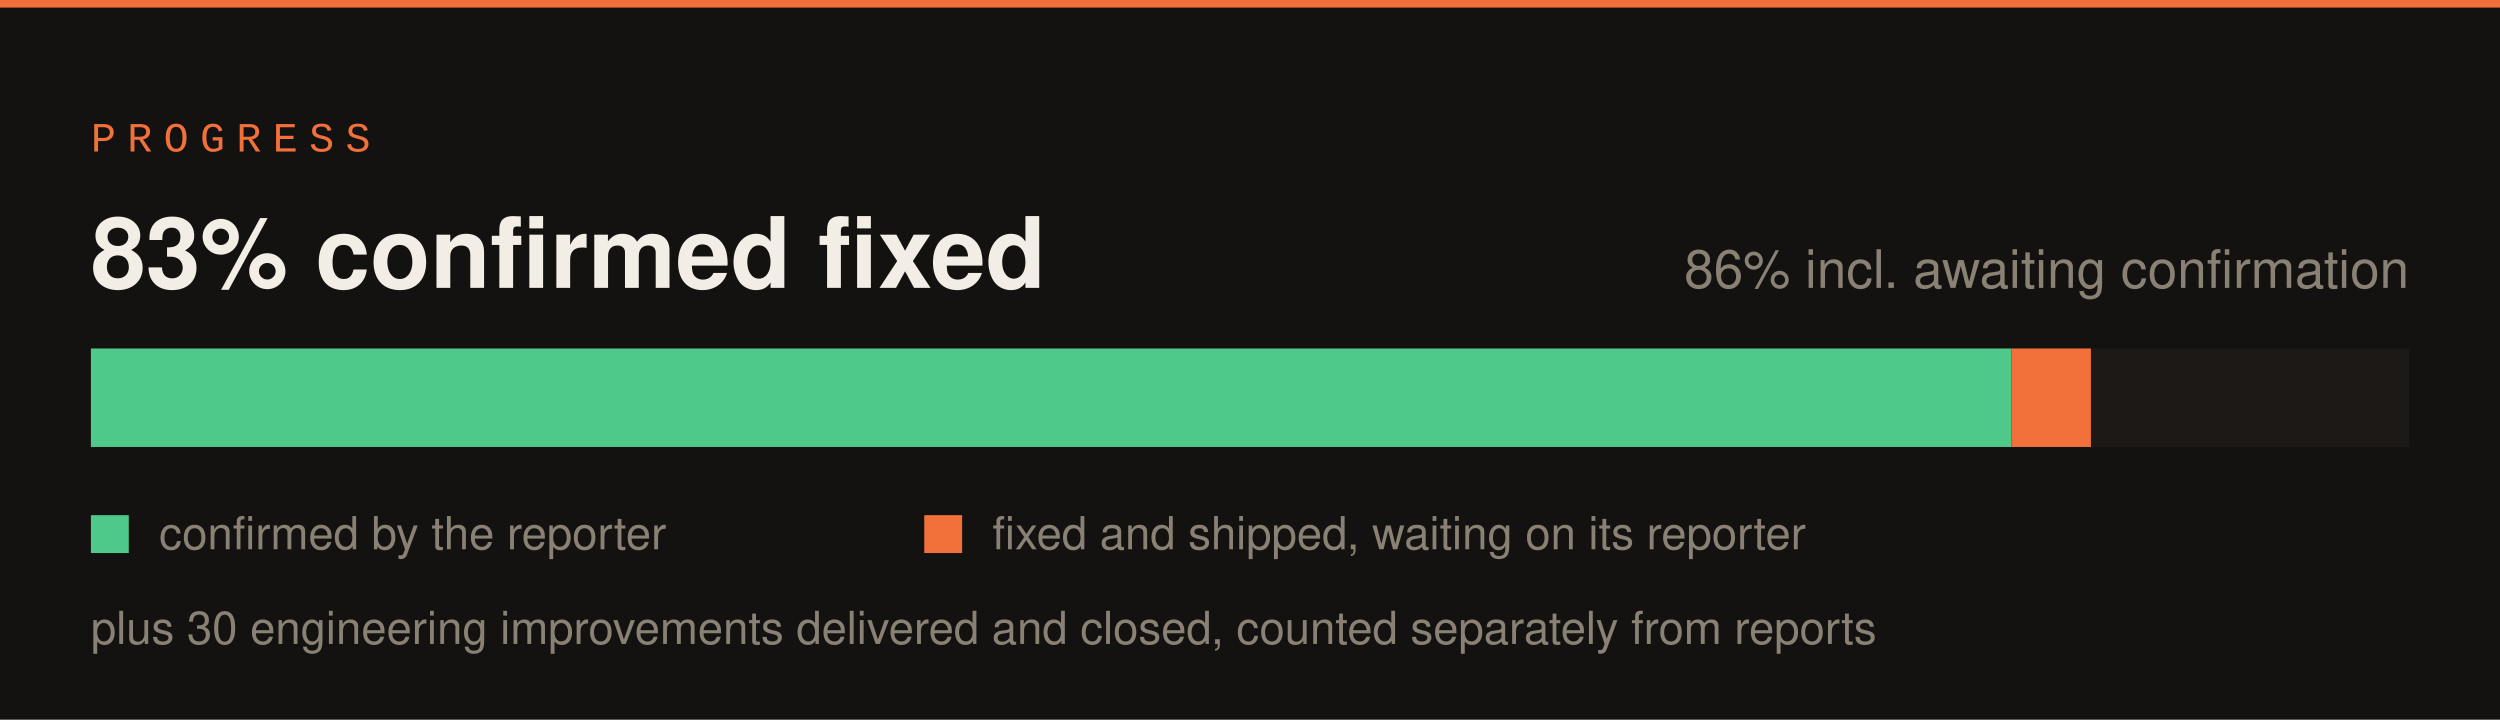
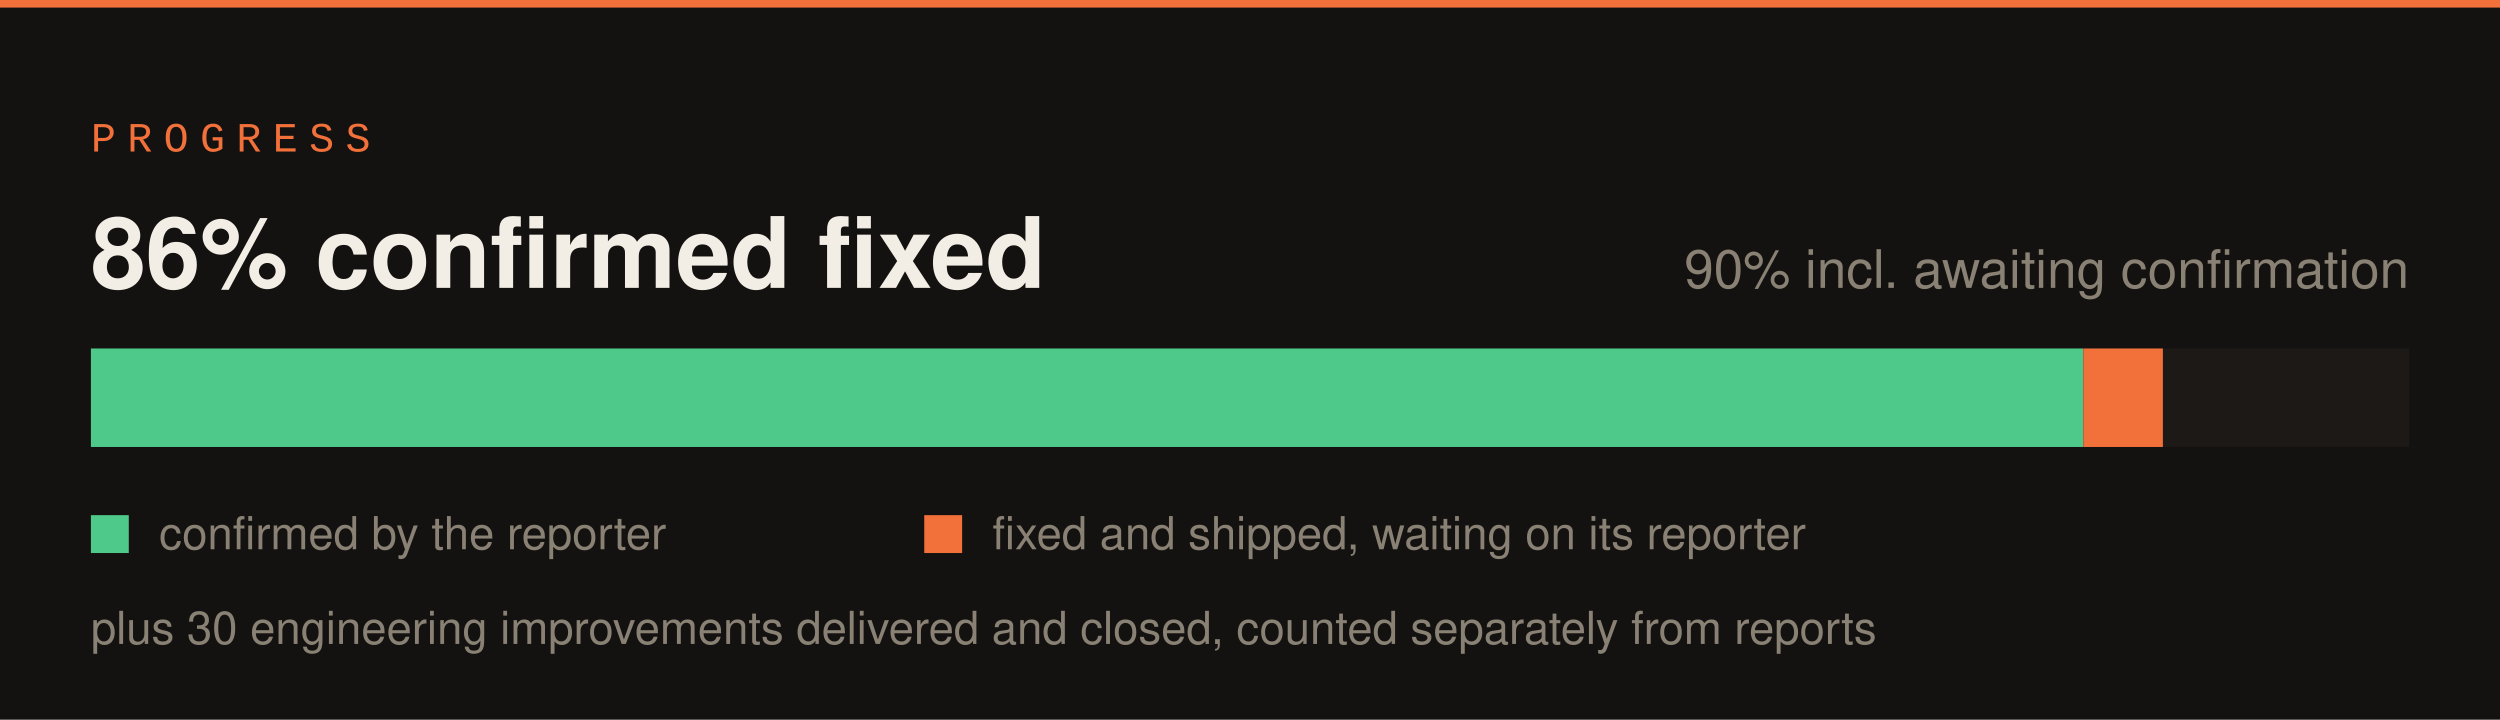
<svg xmlns="http://www.w3.org/2000/svg" width="660" height="190" viewBox="0 0 660 190">
  <rect width="660" height="190" fill="#141210" />
  <rect x="0" y="0" width="660" height="2" fill="#f2703a" />
  <text x="24" y="40" font-family="SFMono-Regular,Consolas,Liberation Mono,monospace" font-size="11" letter-spacing="3" fill="#f2703a">PROGRESS</text>
  <rect x="24" y="92" width="612" height="26" fill="#1c1917" />
-   <rect x="24" y="92" width="507" height="26" fill="#4ec98a" />
-   <rect x="531" y="92" width="21" height="26" fill="#f2703a" />
-   <text x="24" y="76" font-family="-apple-system,Segoe UI,Helvetica,Arial,sans-serif" font-size="26" font-weight="700" fill="#f2ede5">83% confirmed fixed</text>
-   <text x="636" y="76" font-family="-apple-system,Segoe UI,Helvetica,Arial,sans-serif" font-size="14" fill="#8a8175" text-anchor="end">86% incl. awaiting confirmation</text>
+   <rect x="24" y="92" width="526" height="26" fill="#4ec98a" />
+   <rect x="550" y="92" width="21" height="26" fill="#f2703a" />
+   <text x="24" y="76" font-family="-apple-system,Segoe UI,Helvetica,Arial,sans-serif" font-size="26" font-weight="700" fill="#f2ede5">86% confirmed fixed</text>
+   <text x="636" y="76" font-family="-apple-system,Segoe UI,Helvetica,Arial,sans-serif" font-size="14" fill="#8a8175" text-anchor="end">90% incl. awaiting confirmation</text>
  <rect x="24" y="136" width="10" height="10" fill="#4ec98a" />
  <text x="42" y="145" font-family="-apple-system,Segoe UI,Helvetica,Arial,sans-serif" font-size="12" fill="#8a8175">confirmed by the reporter</text>
  <rect x="244" y="136" width="10" height="10" fill="#f2703a" />
  <text x="262" y="145" font-family="-apple-system,Segoe UI,Helvetica,Arial,sans-serif" font-size="12" fill="#8a8175">fixed and shipped, waiting on its reporter</text>
  <text x="24" y="170" font-family="-apple-system,Segoe UI,Helvetica,Arial,sans-serif" font-size="12" fill="#8a8175">plus 30 engineering improvements delivered and closed, counted separately from reports</text>
</svg>
